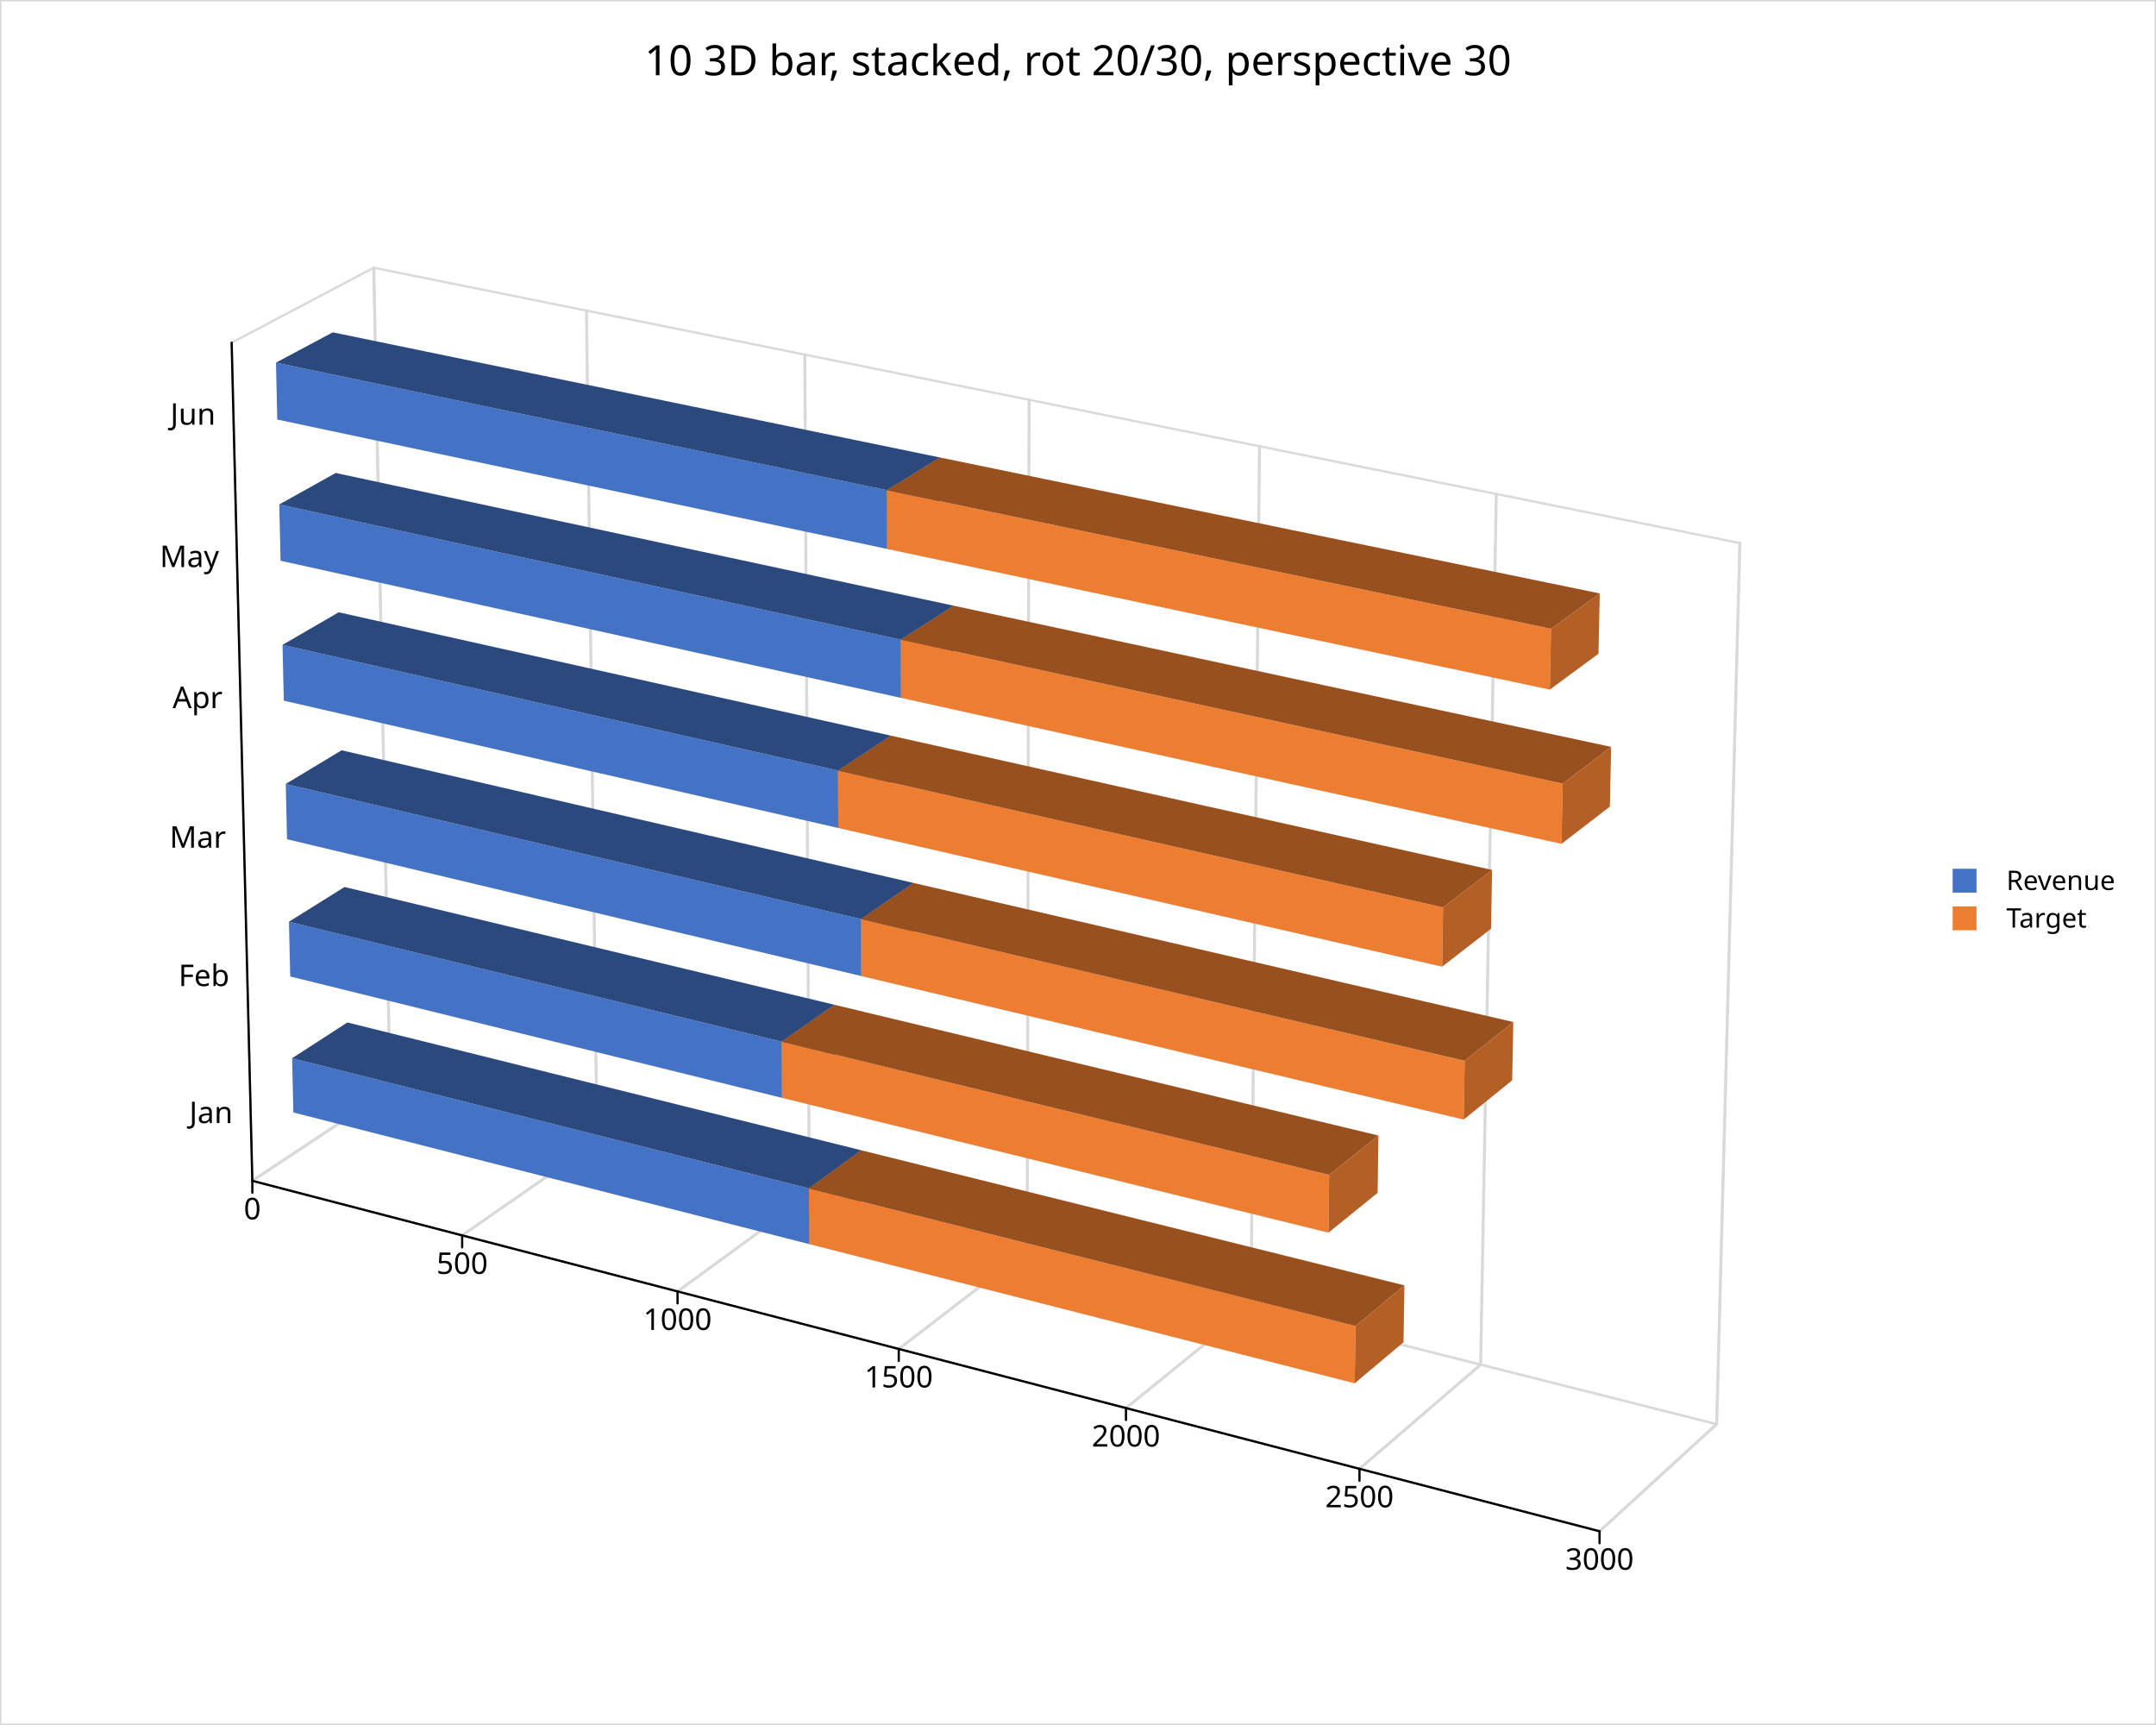
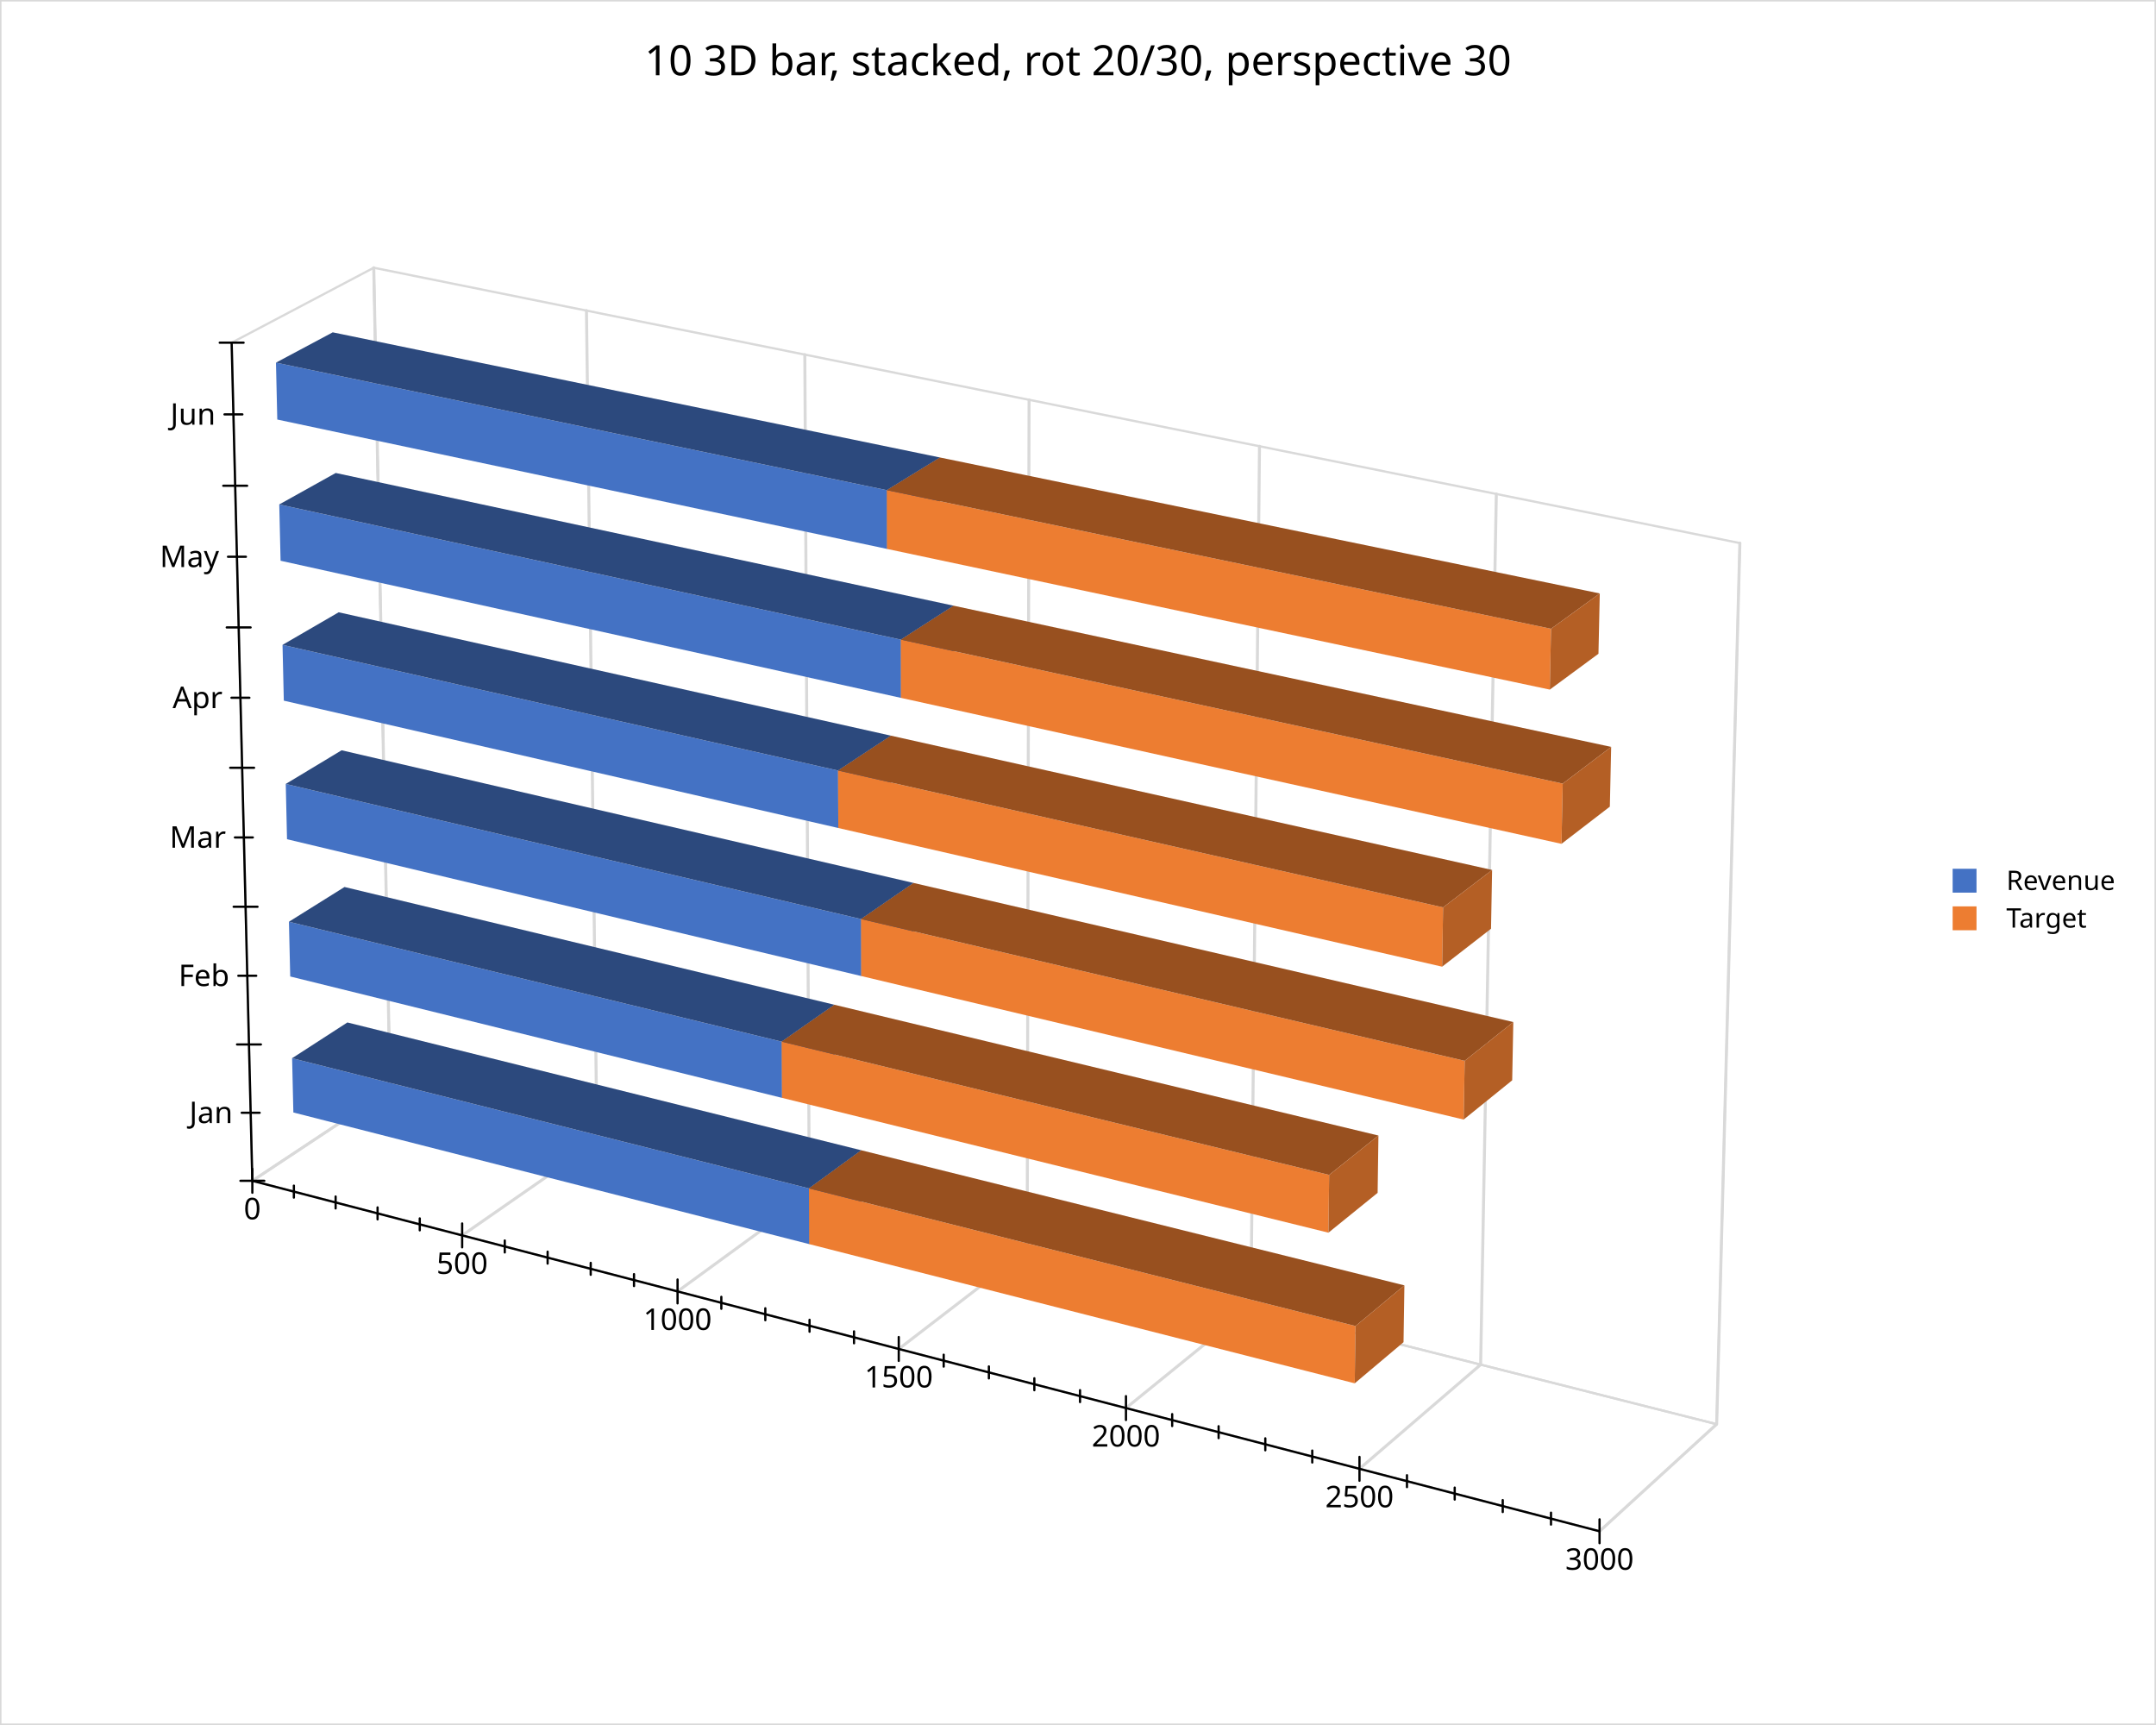
<svg xmlns="http://www.w3.org/2000/svg" class="svglite" data-engine-version="2.0" width="720.00pt" height="576.00pt" viewBox="0 0 720.00 576.00">
  <defs>
    <style type="text/css">
    .svglite line, .svglite polyline, .svglite polygon, .svglite path, .svglite rect, .svglite circle {
      fill: none;
      stroke: #000000;
      stroke-linecap: round;
      stroke-linejoin: round;
      stroke-miterlimit: 10.00;
    }
  </style>
  </defs>
  <rect width="100%" height="100%" style="stroke: none; fill: #FFFFFF;" />
  <defs>
    <clipPath id="cpMC4wMHw3MjAuMDB8MC4wMHw1NzYuMDA=">
      <rect x="0.00" y="0.00" width="720.00" height="576.00" />
    </clipPath>
  </defs>
  <g clip-path="url(#cpMC4wMHw3MjAuMDB8MC4wMHw1NzYuMDA=)">
    <rect x="0.00" y="0.00" width="720.00" height="576.00" style="stroke-width: 1.00; stroke: #D9D9D9; fill: #FFFFFF;" />
    <text x="360.00" y="25.14" text-anchor="middle" style="font-size: 14.00px; font-family: sans;" textLength="279.43px" lengthAdjust="spacingAndGlyphs">10 3D bar, stacked, rot 20/30, perspective 30</text>
    <polygon points="130.27,363.81 573.28,475.55 581.03,181.34 124.82,89.40 " style="stroke-width: 0.75; stroke: #D9D9D9; fill: none;" />
    <polygon points="84.27,394.29 130.27,363.81 124.82,89.40 77.36,114.43 " style="stroke-width: 0.75; stroke: #D9D9D9; fill: none;" />
    <polygon points="84.27,394.29 534.17,511.31 573.28,475.55 130.27,363.81 " style="stroke-width: 0.75; stroke: #D9D9D9; fill: none;" />
    <polyline points="84.27,394.29 130.27,363.81 124.82,89.40 " style="stroke-width: 1.00; stroke: #D9D9D9;" />
    <polyline points="154.34,412.51 199.37,381.24 195.85,103.71 " style="stroke-width: 1.00; stroke: #D9D9D9;" />
    <polyline points="226.27,431.22 270.27,399.13 268.77,118.41 " style="stroke-width: 1.00; stroke: #D9D9D9;" />
    <polyline points="300.14,450.44 343.03,417.48 343.66,133.50 " style="stroke-width: 1.00; stroke: #D9D9D9;" />
    <polyline points="376.02,470.17 417.74,436.32 420.61,149.01 " style="stroke-width: 1.00; stroke: #D9D9D9;" />
    <polyline points="454.00,490.45 494.46,455.67 499.70,164.95 " style="stroke-width: 1.00; stroke: #D9D9D9;" />
    <polyline points="534.17,511.31 573.28,475.55 581.03,181.34 " style="stroke-width: 1.00; stroke: #D9D9D9;" />
    <polyline points="84.27,394.29 77.36,114.43 " style="stroke-width: 0.75;" />
    <polyline points="84.27,394.29 534.17,511.31 " style="stroke-width: 0.75;" />
-     <polyline points="84.27,394.29 84.27,398.27 " style="stroke-width: 0.75;" />
+     <polyline points="84.27,398.27 84.27,390.30 " style="stroke-width: 0.75;" />
+     <polyline points="154.34,416.50 154.34,408.53 " style="stroke-width: 0.75;" />
+     <polyline points="226.27,435.21 226.27,427.24 " style="stroke-width: 0.75;" />
+     <polyline points="300.14,454.42 300.14,446.45 " style="stroke-width: 0.75;" />
+     <polyline points="376.02,474.16 376.02,466.19 " style="stroke-width: 0.75;" />
+     <polyline points="454.00,494.44 454.00,486.47 " style="stroke-width: 0.75;" />
+     <polyline points="534.17,515.29 534.17,507.32 " style="stroke-width: 0.75;" />
+     <polyline points="98.14,399.89 98.14,395.90 " style="stroke-width: 0.75;" />
+     <polyline points="112.08,403.51 112.08,399.53 " style="stroke-width: 0.75;" />
+     <polyline points="126.09,407.16 126.09,403.17 " style="stroke-width: 0.75;" />
+     <polyline points="140.18,410.82 140.18,406.84 " style="stroke-width: 0.75;" />
+     <polyline points="168.57,418.21 168.57,414.22 " style="stroke-width: 0.75;" />
+     <polyline points="182.88,421.93 182.88,417.95 " style="stroke-width: 0.75;" />
+     <polyline points="197.27,425.67 197.27,421.69 " style="stroke-width: 0.75;" />
+     <polyline points="211.73,429.43 211.73,425.45 " style="stroke-width: 0.75;" />
+     <polyline points="240.89,437.02 240.89,433.03 " style="stroke-width: 0.75;" />
+     <polyline points="255.58,440.84 255.58,436.85 " style="stroke-width: 0.75;" />
+     <polyline points="270.35,444.68 270.35,440.70 " style="stroke-width: 0.75;" />
+     <polyline points="285.20,448.54 285.20,444.56 " style="stroke-width: 0.75;" />
+     <polyline points="315.15,456.33 315.15,452.35 " style="stroke-width: 0.75;" />
+     <polyline points="330.24,460.26 330.24,456.27 " style="stroke-width: 0.75;" />
+     <polyline points="345.42,464.21 345.42,460.22 " style="stroke-width: 0.75;" />
+     <polyline points="360.68,468.17 360.68,464.19 " style="stroke-width: 0.75;" />
+     <polyline points="391.45,476.18 391.45,472.19 " style="stroke-width: 0.75;" />
+     <polyline points="406.96,480.21 406.96,476.23 " style="stroke-width: 0.75;" />
+     <polyline points="422.55,484.27 422.55,480.28 " style="stroke-width: 0.75;" />
+     <polyline points="438.23,488.35 438.23,484.36 " style="stroke-width: 0.75;" />
+     <polyline points="469.86,496.57 469.86,492.59 " style="stroke-width: 0.75;" />
+     <polyline points="485.80,500.72 485.80,496.73 " style="stroke-width: 0.75;" />
+     <polyline points="501.84,504.89 501.84,500.90 " style="stroke-width: 0.75;" />
+     <polyline points="517.96,509.08 517.96,505.10 " style="stroke-width: 0.75;" />
+     <polyline points="80.29,394.29 88.26,394.29 " style="stroke-width: 0.75;" />
+     <polyline points="79.16,348.75 87.13,348.75 " style="stroke-width: 0.75;" />
+     <polyline points="78.03,302.78 86.00,302.78 " style="stroke-width: 0.75;" />
+     <polyline points="76.88,256.37 84.85,256.37 " style="stroke-width: 0.75;" />
+     <polyline points="75.72,209.51 83.69,209.51 " style="stroke-width: 0.75;" />
+     <polyline points="74.56,162.20 82.53,162.20 " style="stroke-width: 0.75;" />
+     <polyline points="73.38,114.43 81.35,114.43 " style="stroke-width: 0.75;" />
+     <polyline points="80.72,371.57 86.70,371.57 " style="stroke-width: 0.75;" />
+     <polyline points="79.59,325.82 85.57,325.82 " style="stroke-width: 0.75;" />
+     <polyline points="78.45,279.63 84.43,279.63 " style="stroke-width: 0.75;" />
+     <polyline points="77.30,232.99 83.28,232.99 " style="stroke-width: 0.75;" />
+     <polyline points="76.14,185.91 82.12,185.91 " style="stroke-width: 0.75;" />
+     <polyline points="74.97,138.37 80.94,138.37 " style="stroke-width: 0.75;" />
    <text x="84.27" y="407.15" text-anchor="middle" style="font-size: 10.00px; font-family: sans;" textLength="5.56px" lengthAdjust="spacingAndGlyphs">0</text>
-     <polyline points="154.34,412.51 154.34,416.50 " style="stroke-width: 0.75;" />
    <text x="154.34" y="425.37" text-anchor="middle" style="font-size: 10.00px; font-family: sans;" textLength="16.69px" lengthAdjust="spacingAndGlyphs">500</text>
-     <polyline points="226.27,431.22 226.27,435.21 " style="stroke-width: 0.75;" />
    <text x="226.27" y="444.08" text-anchor="middle" style="font-size: 10.00px; font-family: sans;" textLength="22.25px" lengthAdjust="spacingAndGlyphs">1000</text>
-     <polyline points="300.14,450.44 300.14,454.42 " style="stroke-width: 0.75;" />
    <text x="300.14" y="463.29" text-anchor="middle" style="font-size: 10.00px; font-family: sans;" textLength="22.25px" lengthAdjust="spacingAndGlyphs">1500</text>
-     <polyline points="376.02,470.17 376.02,474.16 " style="stroke-width: 0.75;" />
    <text x="376.02" y="483.03" text-anchor="middle" style="font-size: 10.00px; font-family: sans;" textLength="22.25px" lengthAdjust="spacingAndGlyphs">2000</text>
-     <polyline points="454.00,490.45 454.00,494.44 " style="stroke-width: 0.75;" />
    <text x="454.00" y="503.31" text-anchor="middle" style="font-size: 10.00px; font-family: sans;" textLength="22.25px" lengthAdjust="spacingAndGlyphs">2500</text>
-     <polyline points="534.17,511.31 534.17,515.29 " style="stroke-width: 0.75;" />
    <text x="534.17" y="524.17" text-anchor="middle" style="font-size: 10.00px; font-family: sans;" textLength="22.25px" lengthAdjust="spacingAndGlyphs">3000</text>
    <text x="77.73" y="375.01" text-anchor="end" style="font-size: 10.00px; font-family: sans;" textLength="16.13px" lengthAdjust="spacingAndGlyphs">Jan</text>
    <text x="76.60" y="329.26" text-anchor="end" style="font-size: 10.00px; font-family: sans;" textLength="17.23px" lengthAdjust="spacingAndGlyphs">Feb</text>
    <text x="75.46" y="283.07" text-anchor="end" style="font-size: 10.00px; font-family: sans;" textLength="17.23px" lengthAdjust="spacingAndGlyphs">Mar</text>
    <text x="74.31" y="236.44" text-anchor="end" style="font-size: 10.00px; font-family: sans;" textLength="15.56px" lengthAdjust="spacingAndGlyphs">Apr</text>
    <text x="73.15" y="189.35" text-anchor="end" style="font-size: 10.00px; font-family: sans;" textLength="18.90px" lengthAdjust="spacingAndGlyphs">May</text>
    <text x="71.98" y="141.82" text-anchor="end" style="font-size: 10.00px; font-family: sans;" textLength="16.13px" lengthAdjust="spacingAndGlyphs">Jun</text>
    <polygon points="97.97,371.47 97.55,353.35 270.15,396.82 270.25,415.43 " style="stroke-width: 0.75; stroke: none; fill: #4472C4;" />
    <polygon points="97.55,353.35 116.01,341.41 287.63,384.09 270.15,396.82 " style="stroke-width: 0.75; stroke: none; fill: #2C497D;" />
    <polygon points="270.25,415.43 270.15,396.82 287.63,384.09 287.69,402.56 " style="stroke-width: 0.75; stroke: none; fill: #345795;" />
    <polygon points="270.25,415.43 270.15,396.82 452.67,442.78 452.41,461.91 " style="stroke-width: 0.75; stroke: none; fill: #ED7D31;" />
    <polygon points="270.15,396.82 287.63,384.09 469.00,429.20 452.67,442.78 " style="stroke-width: 0.75; stroke: none; fill: #98501F;" />
    <polygon points="452.41,461.91 452.67,442.78 469.00,429.20 468.71,448.18 " style="stroke-width: 0.75; stroke: none; fill: #B45F25;" />
    <polygon points="96.92,326.06 96.49,307.78 261.04,347.82 261.16,366.59 " style="stroke-width: 0.75; stroke: none; fill: #4472C4;" />
    <polygon points="96.49,307.78 115.05,296.18 278.65,335.50 261.04,347.82 " style="stroke-width: 0.75; stroke: none; fill: #2C497D;" />
    <polygon points="261.16,366.59 261.04,347.82 278.65,335.50 278.74,354.12 " style="stroke-width: 0.75; stroke: none; fill: #345795;" />
    <polygon points="261.16,366.59 261.04,347.82 443.87,392.32 443.63,411.61 " style="stroke-width: 0.75; stroke: none; fill: #ED7D31;" />
    <polygon points="261.04,347.82 278.65,335.50 460.33,379.17 443.87,392.32 " style="stroke-width: 0.75; stroke: none; fill: #98501F;" />
    <polygon points="443.63,411.61 443.87,392.32 460.33,379.17 460.06,398.31 " style="stroke-width: 0.75; stroke: none; fill: #B45F25;" />
    <polygon points="95.85,280.23 95.43,261.77 287.55,306.88 287.61,325.91 " style="stroke-width: 0.75; stroke: none; fill: #4472C4;" />
    <polygon points="95.43,261.77 114.08,250.53 305.09,294.83 287.55,306.88 " style="stroke-width: 0.75; stroke: none; fill: #2C497D;" />
    <polygon points="287.61,325.91 287.55,306.88 305.09,294.83 305.12,313.70 " style="stroke-width: 0.75; stroke: none; fill: #345795;" />
    <polygon points="287.61,325.91 287.55,306.88 489.13,354.22 488.79,373.84 " style="stroke-width: 0.75; stroke: none; fill: #ED7D31;" />
    <polygon points="287.55,306.88 305.09,294.83 505.37,341.27 489.13,354.22 " style="stroke-width: 0.75; stroke: none; fill: #98501F;" />
    <polygon points="488.79,373.84 489.13,354.22 505.37,341.27 505.00,360.73 " style="stroke-width: 0.75; stroke: none; fill: #B45F25;" />
    <polygon points="94.78,233.96 94.35,215.33 279.87,257.29 279.95,276.48 " style="stroke-width: 0.75; stroke: none; fill: #4472C4;" />
    <polygon points="94.35,215.33 113.10,204.45 297.54,245.65 279.87,257.29 " style="stroke-width: 0.75; stroke: none; fill: #2C497D;" />
    <polygon points="279.95,276.48 279.87,257.29 297.54,245.65 297.59,264.69 " style="stroke-width: 0.75; stroke: none; fill: #345795;" />
    <polygon points="279.95,276.48 279.87,257.29 481.92,302.99 481.60,322.79 " style="stroke-width: 0.75; stroke: none; fill: #ED7D31;" />
    <polygon points="279.87,257.29 297.54,245.65 498.29,290.49 481.92,302.99 " style="stroke-width: 0.75; stroke: none; fill: #98501F;" />
    <polygon points="481.60,322.79 481.92,302.99 498.29,290.49 497.93,310.12 " style="stroke-width: 0.75; stroke: none; fill: #B45F25;" />
    <polygon points="93.70,187.24 93.26,168.44 300.84,213.58 300.88,233.03 " style="stroke-width: 0.75; stroke: none; fill: #4472C4;" />
    <polygon points="93.26,168.44 112.11,157.93 318.47,202.25 300.84,213.58 " style="stroke-width: 0.75; stroke: none; fill: #2C497D;" />
    <polygon points="300.88,233.03 300.84,213.58 318.47,202.25 318.48,221.54 " style="stroke-width: 0.75; stroke: none; fill: #345795;" />
    <polygon points="300.88,233.03 300.84,213.58 521.87,261.65 521.46,281.77 " style="stroke-width: 0.75; stroke: none; fill: #ED7D31;" />
    <polygon points="300.84,213.58 318.47,202.25 538.05,249.40 521.87,261.65 " style="stroke-width: 0.75; stroke: none; fill: #98501F;" />
    <polygon points="521.46,281.77 521.87,261.65 538.05,249.40 537.61,269.35 " style="stroke-width: 0.75; stroke: none; fill: #B45F25;" />
    <polygon points="92.60,140.09 92.16,121.09 296.16,163.67 296.21,183.29 " style="stroke-width: 0.75; stroke: none; fill: #4472C4;" />
    <polygon points="92.16,121.09 111.11,110.97 313.91,152.76 296.16,163.67 " style="stroke-width: 0.75; stroke: none; fill: #2C497D;" />
    <polygon points="296.21,183.29 296.16,163.67 313.91,152.76 313.92,172.22 " style="stroke-width: 0.75; stroke: none; fill: #345795;" />
    <polygon points="296.21,183.29 296.16,163.67 517.97,209.95 517.56,230.27 " style="stroke-width: 0.75; stroke: none; fill: #ED7D31;" />
    <polygon points="296.16,163.67 313.91,152.76 534.25,198.16 517.97,209.95 " style="stroke-width: 0.75; stroke: none; fill: #98501F;" />
    <polygon points="517.56,230.27 517.97,209.95 534.25,198.16 533.81,218.30 " style="stroke-width: 0.75; stroke: none; fill: #B45F25;" />
    <rect x="652.09" y="290.09" width="7.97" height="7.97" style="stroke-width: 0.75; stroke: none; fill: #4472C4;" />
    <text x="670.02" y="297.17" style="font-size: 9.00px; font-family: sans;" textLength="36.03px" lengthAdjust="spacingAndGlyphs">Revenue</text>
    <rect x="652.09" y="302.65" width="7.97" height="7.97" style="stroke-width: 0.75; stroke: none; fill: #ED7D31;" />
    <text x="670.02" y="309.73" style="font-size: 9.00px; font-family: sans;" textLength="26.01px" lengthAdjust="spacingAndGlyphs">Target</text>
  </g>
</svg>
